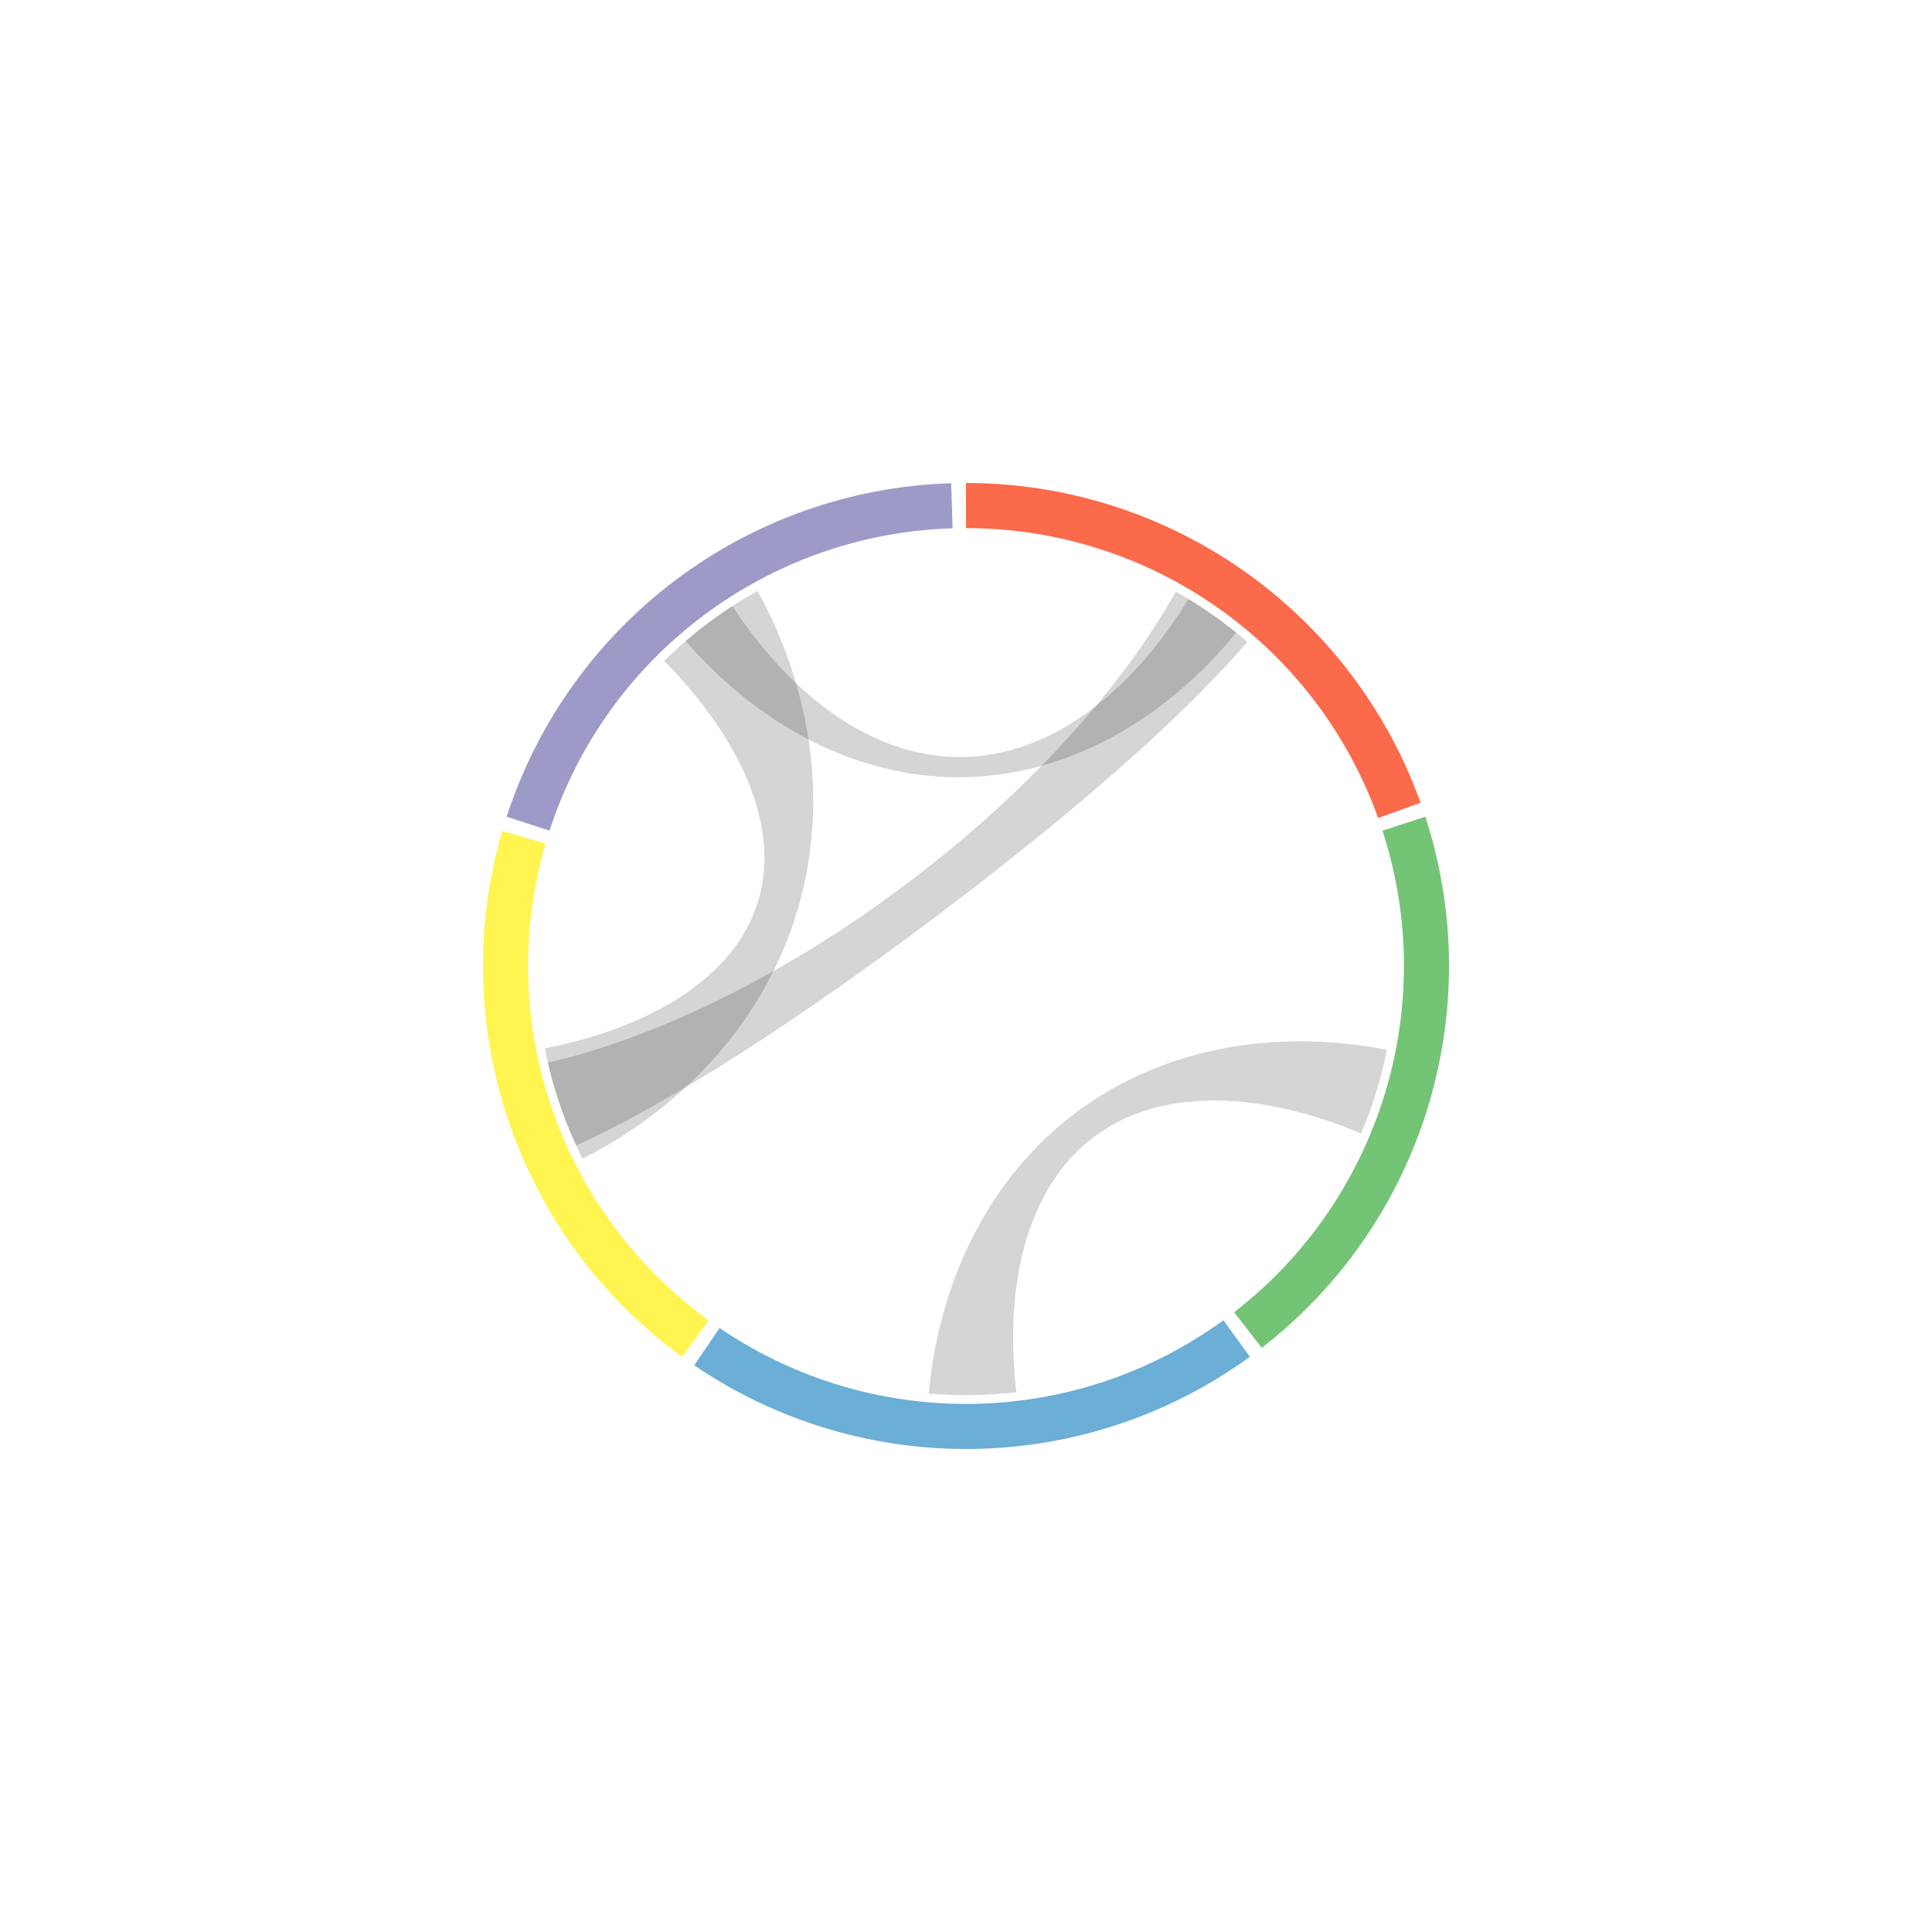
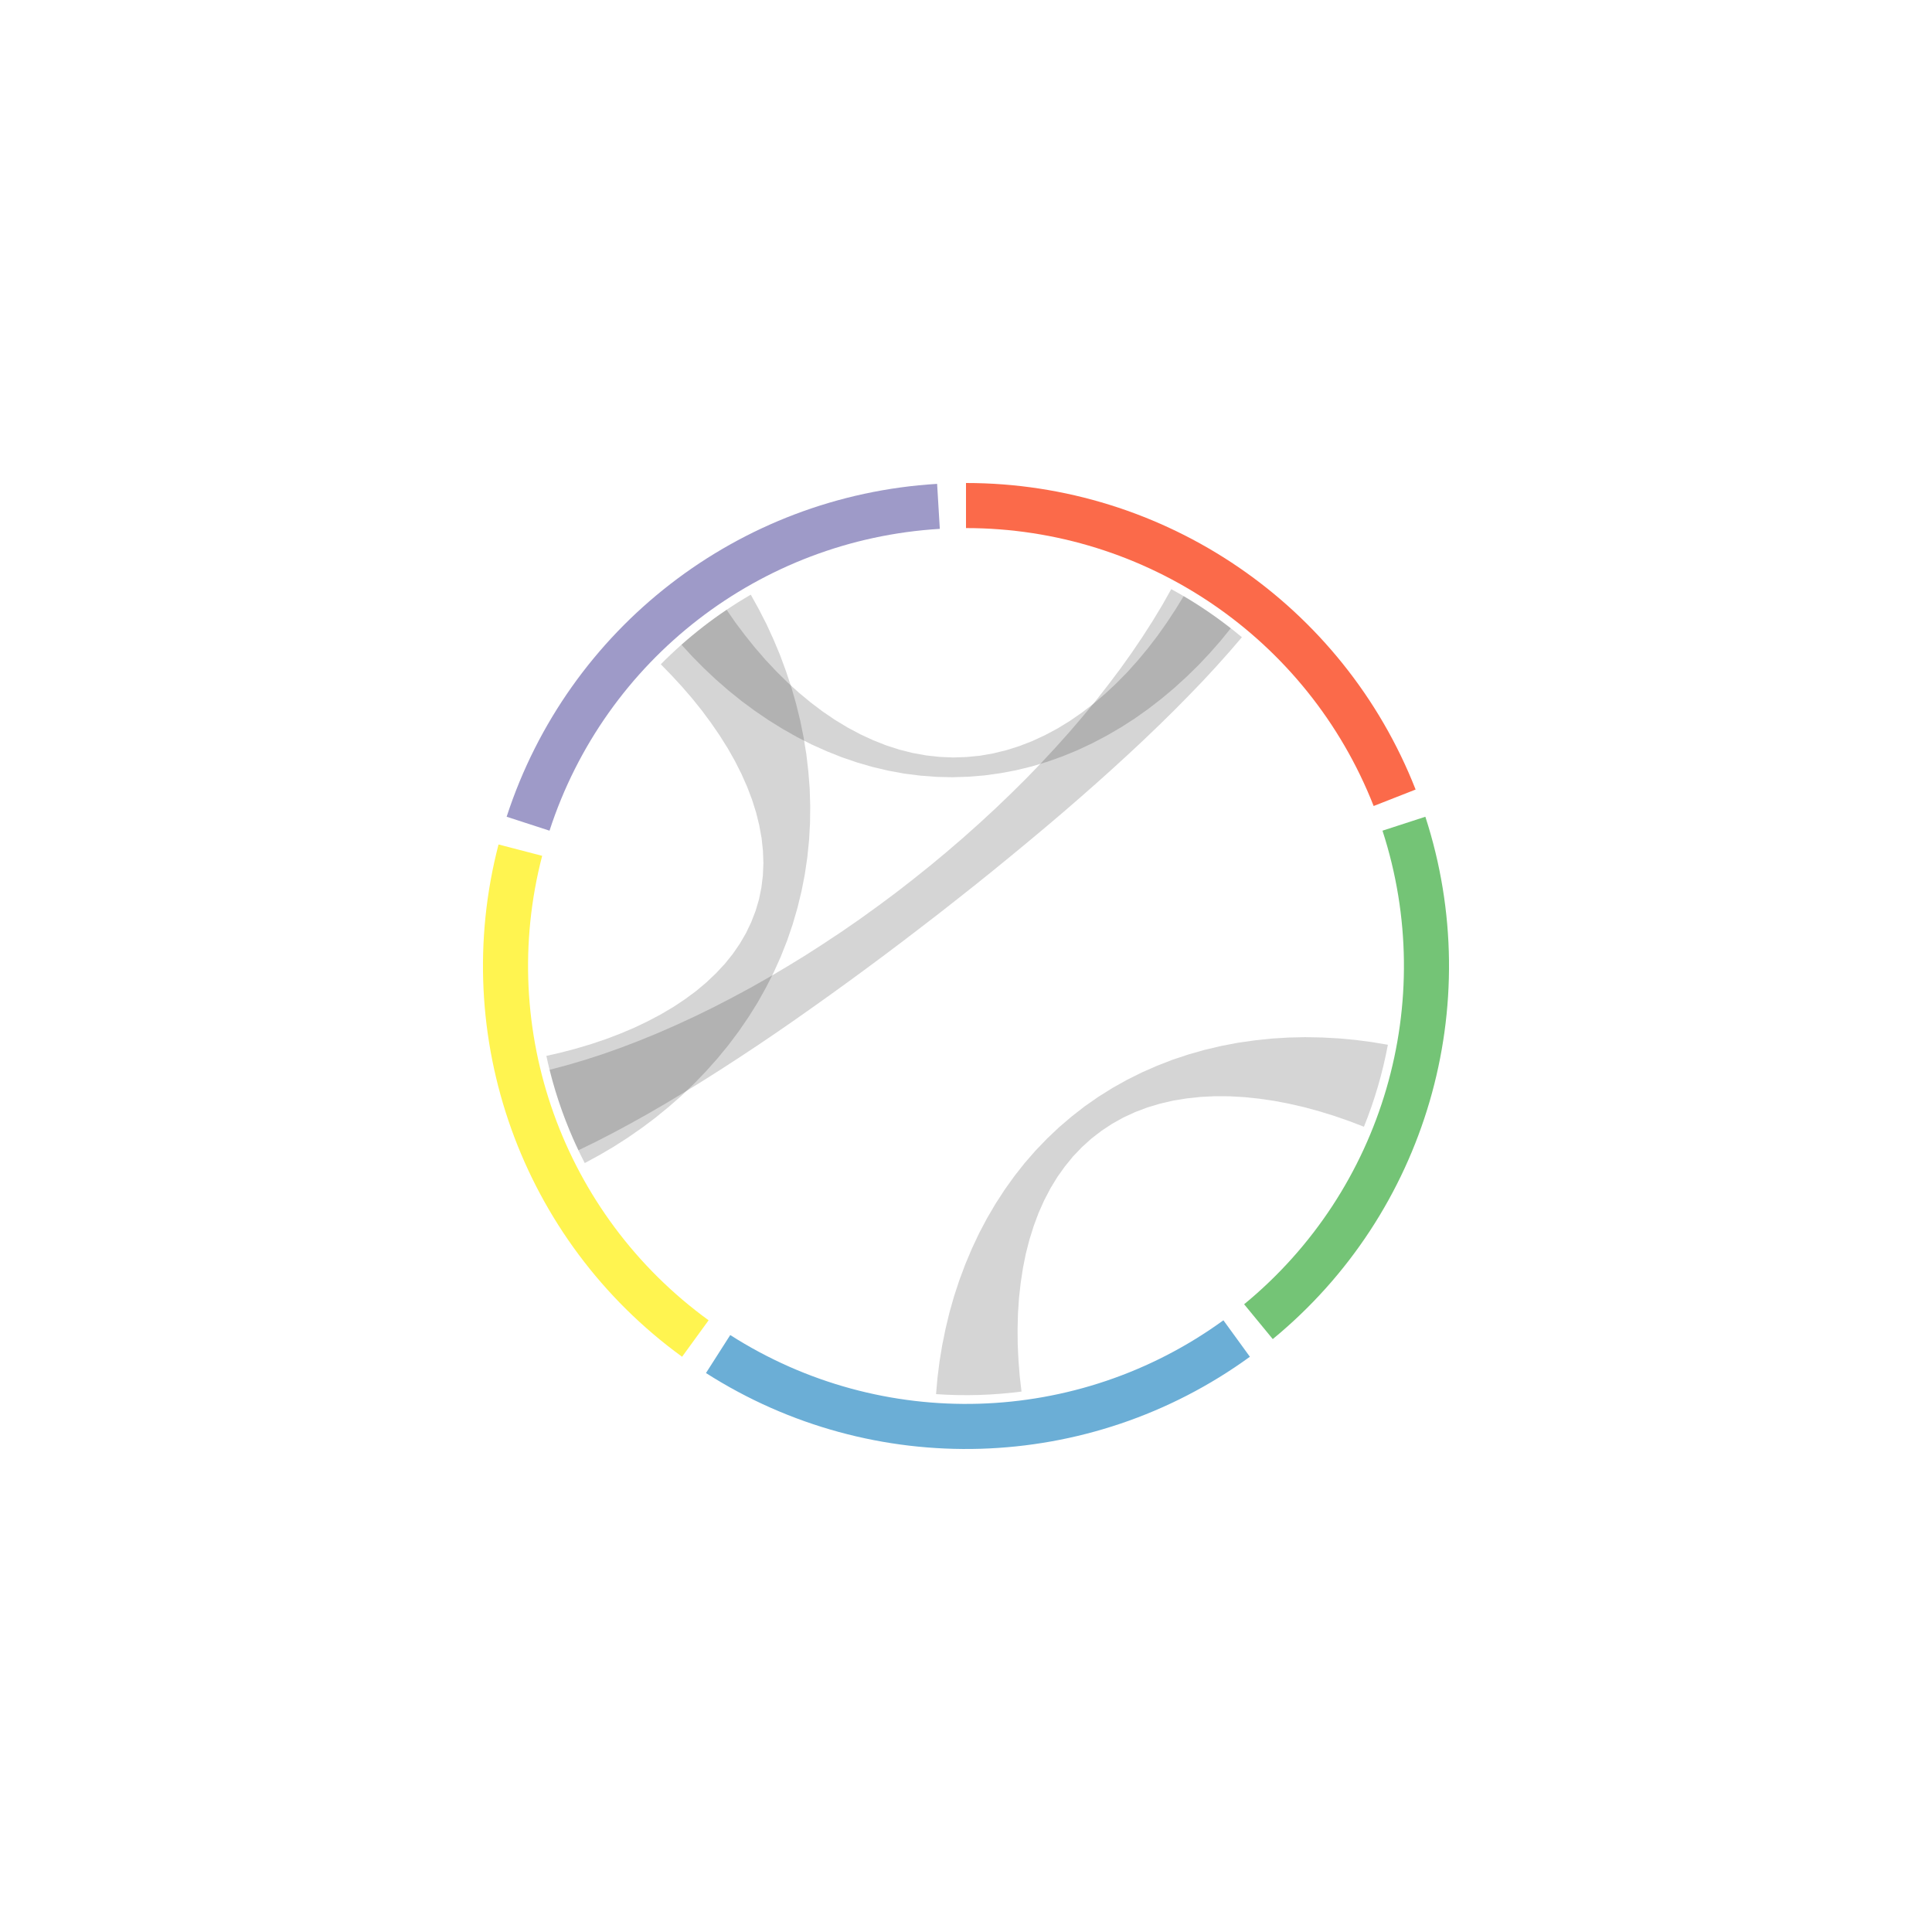
<svg xmlns="http://www.w3.org/2000/svg" width="3000px" height="3000px" version="1.1">
  <g id="ideograms">
-     <path d="M1500.000,820.000 A680.000,680.000 40.000 0,1 2139.975,1270.149 L2205.855,1246.487 A750.000,750.000 0.000 0,0 1500.000,750.000 Z" style="stroke-linecap:round;fill:rgb(251,106,74);" />
-     <path d="M2146.718,1289.868 A680.000,680.000 40.000 0,1 1916.365,2037.625 L1959.226,2092.968 A750.000,750.000 0.000 0,0 2213.292,1268.237 Z" style="stroke-linecap:round;fill:rgb(116,196,118);" />
-     <path d="M1899.694,2050.132 A680.000,680.000 40.000 0,1 1117.352,2062.122 L1077.962,2119.987 A750.000,750.000 0.000 0,0 1940.839,2106.763 Z" style="stroke-linecap:round;fill:rgb(107,174,214);" />
-     <path d="M1100.306,2050.132 A680.000,680.000 40.000 0,1 847.146,1309.786 L779.940,1290.205 A750.000,750.000 0.000 0,0 1059.161,2106.763 Z" style="stroke-linecap:round;fill:rgb(255,244,80);" />
-     <path d="M853.282,1289.868 A680.000,680.000 40.000 0,1 1479.161,820.319 L1477.016,750.352 A750.000,750.000 0.000 0,0 786.708,1268.237 Z" style="stroke-linecap:round;fill:rgb(158,154,200);" />
+     <path d="M1500.000,820.000 A680.000,680.000 40.000 0,1 2132.994,1251.568 L2198.155,1225.994 A750.000,750.000 0.000 0,0 1500.000,750.000 Z" style="stroke-linecap:round;fill:rgb(251,106,74);" />
+     <path d="M2146.718,1289.868 A680.000,680.000 40.000 0,1 1931.879,2025.244 L1976.337,2079.313 A750.000,750.000 0.000 0,0 2213.292,1268.237 Z" style="stroke-linecap:round;fill:rgb(116,196,118);" />
+     <path d="M1899.694,2050.132 A680.000,680.000 40.000 0,1 1133.922,2073.050 L1096.237,2132.041 A750.000,750.000 0.000 0,0 1940.839,2106.763 Z" style="stroke-linecap:round;fill:rgb(107,174,214);" />
+     <path d="M1100.306,2050.132 A680.000,680.000 40.000 0,1 841.872,1328.921 L774.124,1311.310 A750.000,750.000 0.000 0,0 1059.161,2106.763 Z" style="stroke-linecap:round;fill:rgb(255,244,80);" />
+     <path d="M853.282,1289.868 A680.000,680.000 40.000 0,1 1459.333,821.217 L1455.147,751.342 A750.000,750.000 0.000 0,0 786.708,1268.237 Z" style="stroke-linecap:round;fill:rgb(158,154,200);" />
  </g>
  <g id="track_0">
-     <path d="M 894.724,1778.802 A 666.400,666.400 0.00 0,1 850.7,1650.2 L 850.7,1650.2 878.3,1643.4 906.2,1635.6 934.3,1627.0 962.7,1617.4 991.2,1607.0 1020.0,1595.8 1048.8,1583.7 1077.8,1570.9 1106.8,1557.2 1135.8,1542.9 1164.8,1527.8 1193.8,1512.0 1222.6,1495.6 1251.4,1478.5 1279.9,1460.8 1308.3,1442.5 1336.4,1423.6 1364.3,1404.2 1391.9,1384.2 1419.1,1363.8 1445.9,1342.9 1472.4,1321.6 1498.4,1299.9 1523.9,1277.8 1548.9,1255.3 1573.3,1232.5 1597.2,1209.4 1620.4,1186.0 1643.0,1162.4 1664.9,1138.5 1686.1,1114.5 1706.6,1090.3 1726.2,1065.9 1745.1,1041.5 1763.1,1017.0 1780.2,992.4 1796.3,967.8 1811.6,943.2 1825.8,918.7  A 666.400,666.400 0.00 0,1 1937.0,996.9 L 1937.0,996.9 1917.0,1019.3 1896.3,1041.8 1874.8,1064.2 1852.6,1086.6 1829.7,1108.9 1806.2,1131.3 1782.1,1153.6 1757.4,1175.9 1732.3,1198.2 1706.6,1220.5 1680.5,1242.7 1654.1,1264.9 1627.3,1287.0 1600.1,1309.0 1572.7,1331.0 1545.0,1352.9 1517.0,1374.7 1488.9,1396.3 1460.6,1417.8 1432.1,1439.2 1403.6,1460.3 1374.9,1481.3 1346.2,1502.0 1317.4,1522.5 1288.7,1542.7 1259.9,1562.6 1231.2,1582.2 1202.5,1601.4 1173.8,1620.2 1145.3,1638.6 1116.9,1656.5 1088.5,1673.9 1060.4,1690.8 1032.3,1707.1 1004.4,1722.9 976.7,1737.9 949.2,1752.3 921.9,1765.9 894.7,1778.8  Z" style="stroke-width: 0.0;  fill: rgb(0,0,0); opacity: 0.167;" />
-     <path d="M 1578.116,2161.806 A 666.400,666.400 0.00 0,1 1442.2,2163.9 L 1442.2,2163.9 1444.9,2138.7 1448.5,2113.3 1453.1,2087.8 1458.7,2062.4 1465.3,2037.1 1472.9,2011.9 1481.5,1987.1 1491.1,1962.6 1501.8,1938.5 1513.4,1915.0 1526.0,1892.0 1539.6,1869.6 1554.1,1848.0 1569.6,1827.0 1586.0,1806.9 1603.4,1787.7 1621.6,1769.3 1640.6,1751.8 1660.5,1735.4 1681.1,1719.9 1702.5,1705.4 1724.5,1692.0 1747.3,1679.7 1770.6,1668.5 1794.5,1658.3 1818.9,1649.3 1843.8,1641.4 1869.1,1634.6 1894.7,1628.9 1920.5,1624.3 1946.6,1620.9 1972.8,1618.5 1999.1,1617.2 2025.3,1616.9 2051.5,1617.7 2077.5,1619.4 2103.2,1622.1 2128.6,1625.7 2153.6,1630.2  A 666.400,666.400 0.00 0,1 2113.5,1760.1 L 2113.5,1760.1 2091.1,1751.0 2068.2,1742.6 2045.0,1735.0 2021.7,1728.2 1998.3,1722.4 1974.9,1717.5 1951.6,1713.7 1928.5,1710.9 1905.7,1709.3 1883.2,1708.8 1861.1,1709.5 1839.5,1711.3 1818.5,1714.5 1798.1,1718.8 1778.3,1724.4 1759.2,1731.3 1741.0,1739.4 1723.5,1748.8 1706.9,1759.4 1691.1,1771.2 1676.3,1784.2 1662.4,1798.3 1649.5,1813.6 1637.6,1830.0 1626.7,1847.4 1616.8,1865.8 1607.9,1885.1 1600.1,1905.3 1593.2,1926.3 1587.4,1948.0 1582.6,1970.4 1578.8,1993.4 1576.0,2016.8 1574.1,2040.6 1573.2,2064.7 1573.2,2089.0 1574.0,2113.4 1575.7,2137.7 1578.1,2161.8  Z" style="stroke-width: 0.0;  fill: rgb(0,0,0); opacity: 0.167;" />
-     <path d="M 1064.732,995.390 A 666.400,666.400 0.00 0,1 1137.3,941.0 L 1137.3,941.0 1150.9,961.2 1165.3,981.1 1180.4,1000.5 1196.2,1019.3 1212.6,1037.5 1229.6,1054.8 1247.1,1071.2 1265.2,1086.7 1283.7,1101.1 1302.6,1114.5 1321.9,1126.6 1341.5,1137.5 1361.4,1147.1 1381.6,1155.4 1401.9,1162.3 1422.5,1167.7 1443.1,1171.8 1463.9,1174.4 1484.6,1175.6 1505.4,1175.3 1526.1,1173.5 1546.8,1170.2 1567.3,1165.5 1587.7,1159.4 1607.8,1151.9 1627.7,1143.0 1647.3,1132.8 1666.6,1121.3 1685.5,1108.6 1704.0,1094.7 1722.0,1079.7 1739.6,1063.7 1756.6,1046.7 1773.1,1028.9 1788.9,1010.3 1804.1,991.0 1818.6,971.1 1832.4,950.8 1845.4,930.1  A 666.400,666.400 0.00 0,1 1919.6,982.3 L 1919.6,982.3 1903.4,1001.5 1886.4,1020.4 1868.5,1038.7 1849.8,1056.4 1830.4,1073.5 1810.4,1089.8 1789.7,1105.3 1768.4,1119.8 1746.5,1133.5 1724.2,1146.1 1701.4,1157.6 1678.1,1168.0 1654.6,1177.2 1630.7,1185.3 1606.5,1192.1 1582.1,1197.7 1557.5,1201.9 1532.8,1204.9 1507.9,1206.6 1483.1,1207.0 1458.2,1206.1 1433.4,1203.8 1408.7,1200.3 1384.1,1195.5 1359.8,1189.4 1335.6,1182.1 1311.8,1173.6 1288.2,1163.9 1265.1,1153.1 1242.4,1141.2 1220.1,1128.3 1198.4,1114.3 1177.2,1099.5 1156.6,1083.8 1136.7,1067.4 1117.6,1050.2 1099.1,1032.4 1081.5,1014.1 1064.7,995.4  Z" style="stroke-width: 0.0;  fill: rgb(0,0,0); opacity: 0.167;" />
-     <path d="M 1031.399,1026.184 A 666.400,666.400 0.00 0,1 1176.2,917.6 L 1176.2,917.6 1188.2,940.1 1199.5,963.4 1210.0,987.4 1219.8,1011.9 1228.6,1036.9 1236.5,1062.3 1243.5,1088.2 1249.4,1114.3 1254.3,1140.7 1258.1,1167.3 1260.9,1194.0 1262.4,1220.8 1262.8,1247.7 1262.1,1274.5 1260.1,1301.2 1257.0,1327.7 1252.7,1354.1 1247.2,1380.3 1240.5,1406.1 1232.7,1431.6 1223.7,1456.7 1213.5,1481.4 1202.2,1505.7 1189.8,1529.4 1176.4,1552.6 1162.0,1575.1 1146.5,1597.1 1130.1,1618.4 1112.9,1638.9 1094.7,1658.8 1075.8,1677.8 1056.2,1696.1 1035.9,1713.6 1015.1,1730.1 993.7,1745.8 971.8,1760.6 949.7,1774.5 927.2,1787.3 904.6,1799.2  A 666.400,666.400 0.00 0,1 846.0,1628.0 L 846.0,1628.0 869.6,1623.0 893.1,1617.2 916.3,1610.7 939.2,1603.4 961.6,1595.4 983.4,1586.6 1004.5,1577.0 1024.9,1566.7 1044.3,1555.7 1062.7,1544.0 1080.1,1531.5 1096.4,1518.4 1111.5,1504.6 1125.3,1490.2 1137.8,1475.1 1149.0,1459.5 1158.8,1443.3 1167.1,1426.5 1174.0,1409.3 1179.5,1391.6 1183.5,1373.4 1186.0,1354.9 1187.0,1336.0 1186.6,1316.7 1184.7,1297.3 1181.4,1277.5 1176.7,1257.7 1170.7,1237.7 1163.3,1217.6 1154.6,1197.5 1144.8,1177.5 1133.8,1157.5 1121.7,1137.7 1108.6,1118.2 1094.6,1098.9 1079.8,1080.0 1064.2,1061.6 1048.1,1043.6 1031.4,1026.2  Z" style="stroke-width: 0.0;  fill: rgb(0,0,0); opacity: 0.167;" />
+     <path d="M 898.160,1786.143 A 666.400,666.400 0.00 0,1 853.4,1661.2 L 853.4,1661.2 880.8,1653.9 908.6,1645.7 936.6,1636.6 964.8,1626.6 993.2,1615.7 1021.8,1604.0 1050.5,1591.4 1079.3,1578.1 1108.1,1564.0 1136.9,1549.1 1165.7,1533.6 1194.4,1517.3 1223.0,1500.4 1251.5,1482.9 1279.8,1464.7 1307.9,1446.0 1335.8,1426.7 1363.4,1406.8 1390.7,1386.5 1417.6,1365.6 1444.2,1344.3 1470.3,1322.6 1496.0,1300.5 1521.2,1278.0 1545.9,1255.2 1570.1,1232.0 1593.7,1208.6 1616.6,1184.9 1638.9,1160.9 1660.5,1136.8 1681.4,1112.4 1701.6,1088.0 1720.9,1063.3 1739.5,1038.6 1757.1,1013.9 1773.9,989.1 1789.8,964.3 1804.8,939.5 1818.7,914.8  A 666.400,666.400 0.00 0,1 1928.4,989.5 L 1928.4,989.5 1908.8,1012.3 1888.5,1035.0 1867.4,1057.8 1845.5,1080.5 1823.0,1103.3 1799.9,1126.0 1776.2,1148.7 1751.9,1171.4 1727.1,1194.1 1701.8,1216.8 1676.1,1239.4 1650.0,1262.0 1623.5,1284.5 1596.7,1306.9 1569.6,1329.3 1542.3,1351.6 1514.7,1373.8 1486.9,1395.8 1458.9,1417.8 1430.7,1439.5 1402.5,1461.1 1374.2,1482.4 1345.7,1503.6 1317.3,1524.4 1288.8,1545.0 1260.3,1565.3 1231.9,1585.3 1203.5,1604.9 1175.1,1624.1 1146.8,1642.8 1118.6,1661.1 1090.5,1678.9 1062.6,1696.1 1034.8,1712.8 1007.1,1728.9 979.6,1744.3 952.3,1759.0 925.1,1773.0 898.2,1786.1  Z" style="stroke-width: 0.0;  fill: rgb(0,0,0); opacity: 0.167;" />
+     <path d="M 1586.159,2160.807 A 666.400,666.400 0.00 0,1 1453.5,2164.8 L 1453.5,2164.8 1455.7,2139.5 1458.9,2114.1 1463.1,2088.6 1468.3,2063.1 1474.4,2037.7 1481.6,2012.4 1489.8,1987.5 1499.0,1962.9 1509.2,1938.7 1520.4,1914.9 1532.6,1891.8 1545.8,1869.3 1560.0,1847.4 1575.1,1826.3 1591.1,1806.0 1608.1,1786.5 1626.0,1767.9 1644.7,1750.2 1664.3,1733.5 1684.6,1717.7 1705.7,1703.0 1727.6,1689.3 1750.1,1676.7 1773.2,1665.2 1796.9,1654.8 1821.2,1645.4 1845.9,1637.2 1871.0,1630.1 1896.5,1624.1 1922.2,1619.2 1948.2,1615.5 1974.4,1612.7 2000.6,1611.1 2026.8,1610.5 2052.9,1611.0 2078.9,1612.4 2104.7,1614.8 2130.1,1618.1 2155.1,1622.3  A 666.400,666.400 0.00 0,1 2117.9,1749.6 L 2117.9,1749.6 2095.2,1740.9 2072.2,1732.9 2048.9,1725.7 2025.5,1719.3 2001.9,1713.9 1978.4,1709.4 1955.1,1706.0 1931.9,1703.6 1909.0,1702.3 1886.4,1702.2 1864.3,1703.3 1842.7,1705.6 1821.7,1709.0 1801.2,1713.8 1781.5,1719.7 1762.5,1726.9 1744.3,1735.3 1726.9,1745.0 1710.4,1755.9 1694.7,1768.0 1680.1,1781.2 1666.3,1795.6 1653.6,1811.2 1641.8,1827.7 1631.1,1845.3 1621.4,1863.9 1612.7,1883.4 1605.1,1903.8 1598.5,1924.9 1592.9,1946.7 1588.4,1969.2 1584.9,1992.2 1582.3,2015.7 1580.7,2039.6 1580.1,2063.7 1580.3,2088.0 1581.5,2112.4 1583.4,2136.7 1586.2,2160.8  Z" style="stroke-width: 0.0;  fill: rgb(0,0,0); opacity: 0.167;" />
+     <path d="M 1058.223,1001.079 A 666.400,666.400 0.00 0,1 1128.3,946.9 L 1128.3,946.9 1142.2,967.0 1157.0,986.6 1172.4,1005.8 1188.5,1024.4 1205.2,1042.2 1222.5,1059.3 1240.3,1075.4 1258.6,1090.6 1277.4,1104.8 1296.5,1117.8 1316.0,1129.6 1335.9,1140.2 1356.0,1149.5 1376.3,1157.5 1396.8,1164.1 1417.5,1169.3 1438.2,1173.0 1459.0,1175.3 1479.9,1176.2 1500.7,1175.5 1521.5,1173.5 1542.1,1169.9 1562.6,1164.9 1582.9,1158.5 1603.0,1150.7 1622.8,1141.5 1642.3,1131.1 1661.5,1119.3 1680.3,1106.3 1698.6,1092.2 1716.5,1076.9 1733.8,1060.7 1750.7,1043.5 1766.9,1025.4 1782.5,1006.6 1797.5,987.1 1811.7,967.0 1825.2,946.5 1838.0,925.7  A 666.400,666.400 0.00 0,1 1911.1,975.6 L 1911.1,975.6 1895.3,995.1 1878.5,1014.2 1861.0,1032.8 1842.6,1050.8 1823.5,1068.2 1803.7,1084.8 1783.3,1100.6 1762.3,1115.5 1740.7,1129.4 1718.5,1142.3 1695.9,1154.2 1672.9,1165.0 1649.5,1174.6 1625.8,1183.0 1601.8,1190.2 1577.5,1196.1 1553.0,1200.7 1528.4,1204.1 1503.6,1206.1 1478.8,1206.9 1454.0,1206.3 1429.2,1204.4 1404.5,1201.3 1379.9,1196.8 1355.5,1191.1 1331.3,1184.1 1307.3,1175.9 1283.7,1166.5 1260.5,1156.1 1237.6,1144.5 1215.2,1131.8 1193.3,1118.2 1172.0,1103.7 1151.2,1088.3 1131.1,1072.1 1111.7,1055.2 1093.1,1037.7 1075.2,1019.6 1058.2,1001.1  Z" style="stroke-width: 0.0;  fill: rgb(0,0,0); opacity: 0.167;" />
+     <path d="M 1026.051,1031.533 A 666.400,666.400 0.00 0,1 1165.8,923.4 L 1165.8,923.4 1178.2,945.8 1190.0,968.8 1200.9,992.5 1211.1,1016.8 1220.3,1041.7 1228.7,1066.9 1236.1,1092.6 1242.5,1118.6 1247.8,1144.9 1252.1,1171.3 1255.2,1198.0 1257.3,1224.7 1258.1,1251.4 1257.8,1278.1 1256.3,1304.8 1253.6,1331.3 1249.7,1357.7 1244.6,1383.8 1238.3,1409.7 1230.9,1435.2 1222.3,1460.4 1212.5,1485.2 1201.6,1509.5 1189.5,1533.3 1176.5,1556.6 1162.3,1579.3 1147.2,1601.3 1131.1,1622.8 1114.1,1643.5 1096.3,1663.5 1077.7,1682.8 1058.3,1701.3 1038.2,1718.9 1017.6,1735.7 996.4,1751.6 974.8,1766.6 952.8,1780.7 930.5,1793.8 908.0,1806.0  A 666.400,666.400 0.00 0,1 848.4,1639.6 L 848.4,1639.6 871.9,1634.2 895.3,1628.0 918.4,1621.1 941.2,1613.4 963.5,1604.9 985.2,1595.7 1006.1,1585.7 1026.3,1575.0 1045.6,1563.6 1063.8,1551.5 1081.1,1538.7 1097.1,1525.3 1112.0,1511.1 1125.7,1496.4 1138.0,1481.1 1148.9,1465.2 1158.5,1448.7 1166.6,1431.7 1173.3,1414.3 1178.6,1396.4 1182.3,1378.1 1184.6,1359.4 1185.4,1340.4 1184.7,1321.0 1182.6,1301.5 1179.0,1281.7 1174.1,1261.8 1167.8,1241.8 1160.2,1221.8 1151.3,1201.7 1141.2,1181.7 1130.0,1161.9 1117.6,1142.2 1104.3,1122.8 1090.1,1103.6 1075.1,1084.9 1059.3,1066.6 1042.9,1048.8 1026.1,1031.5  Z" style="stroke-width: 0.0;  fill: rgb(0,0,0); opacity: 0.167;" />
  </g>
</svg>
